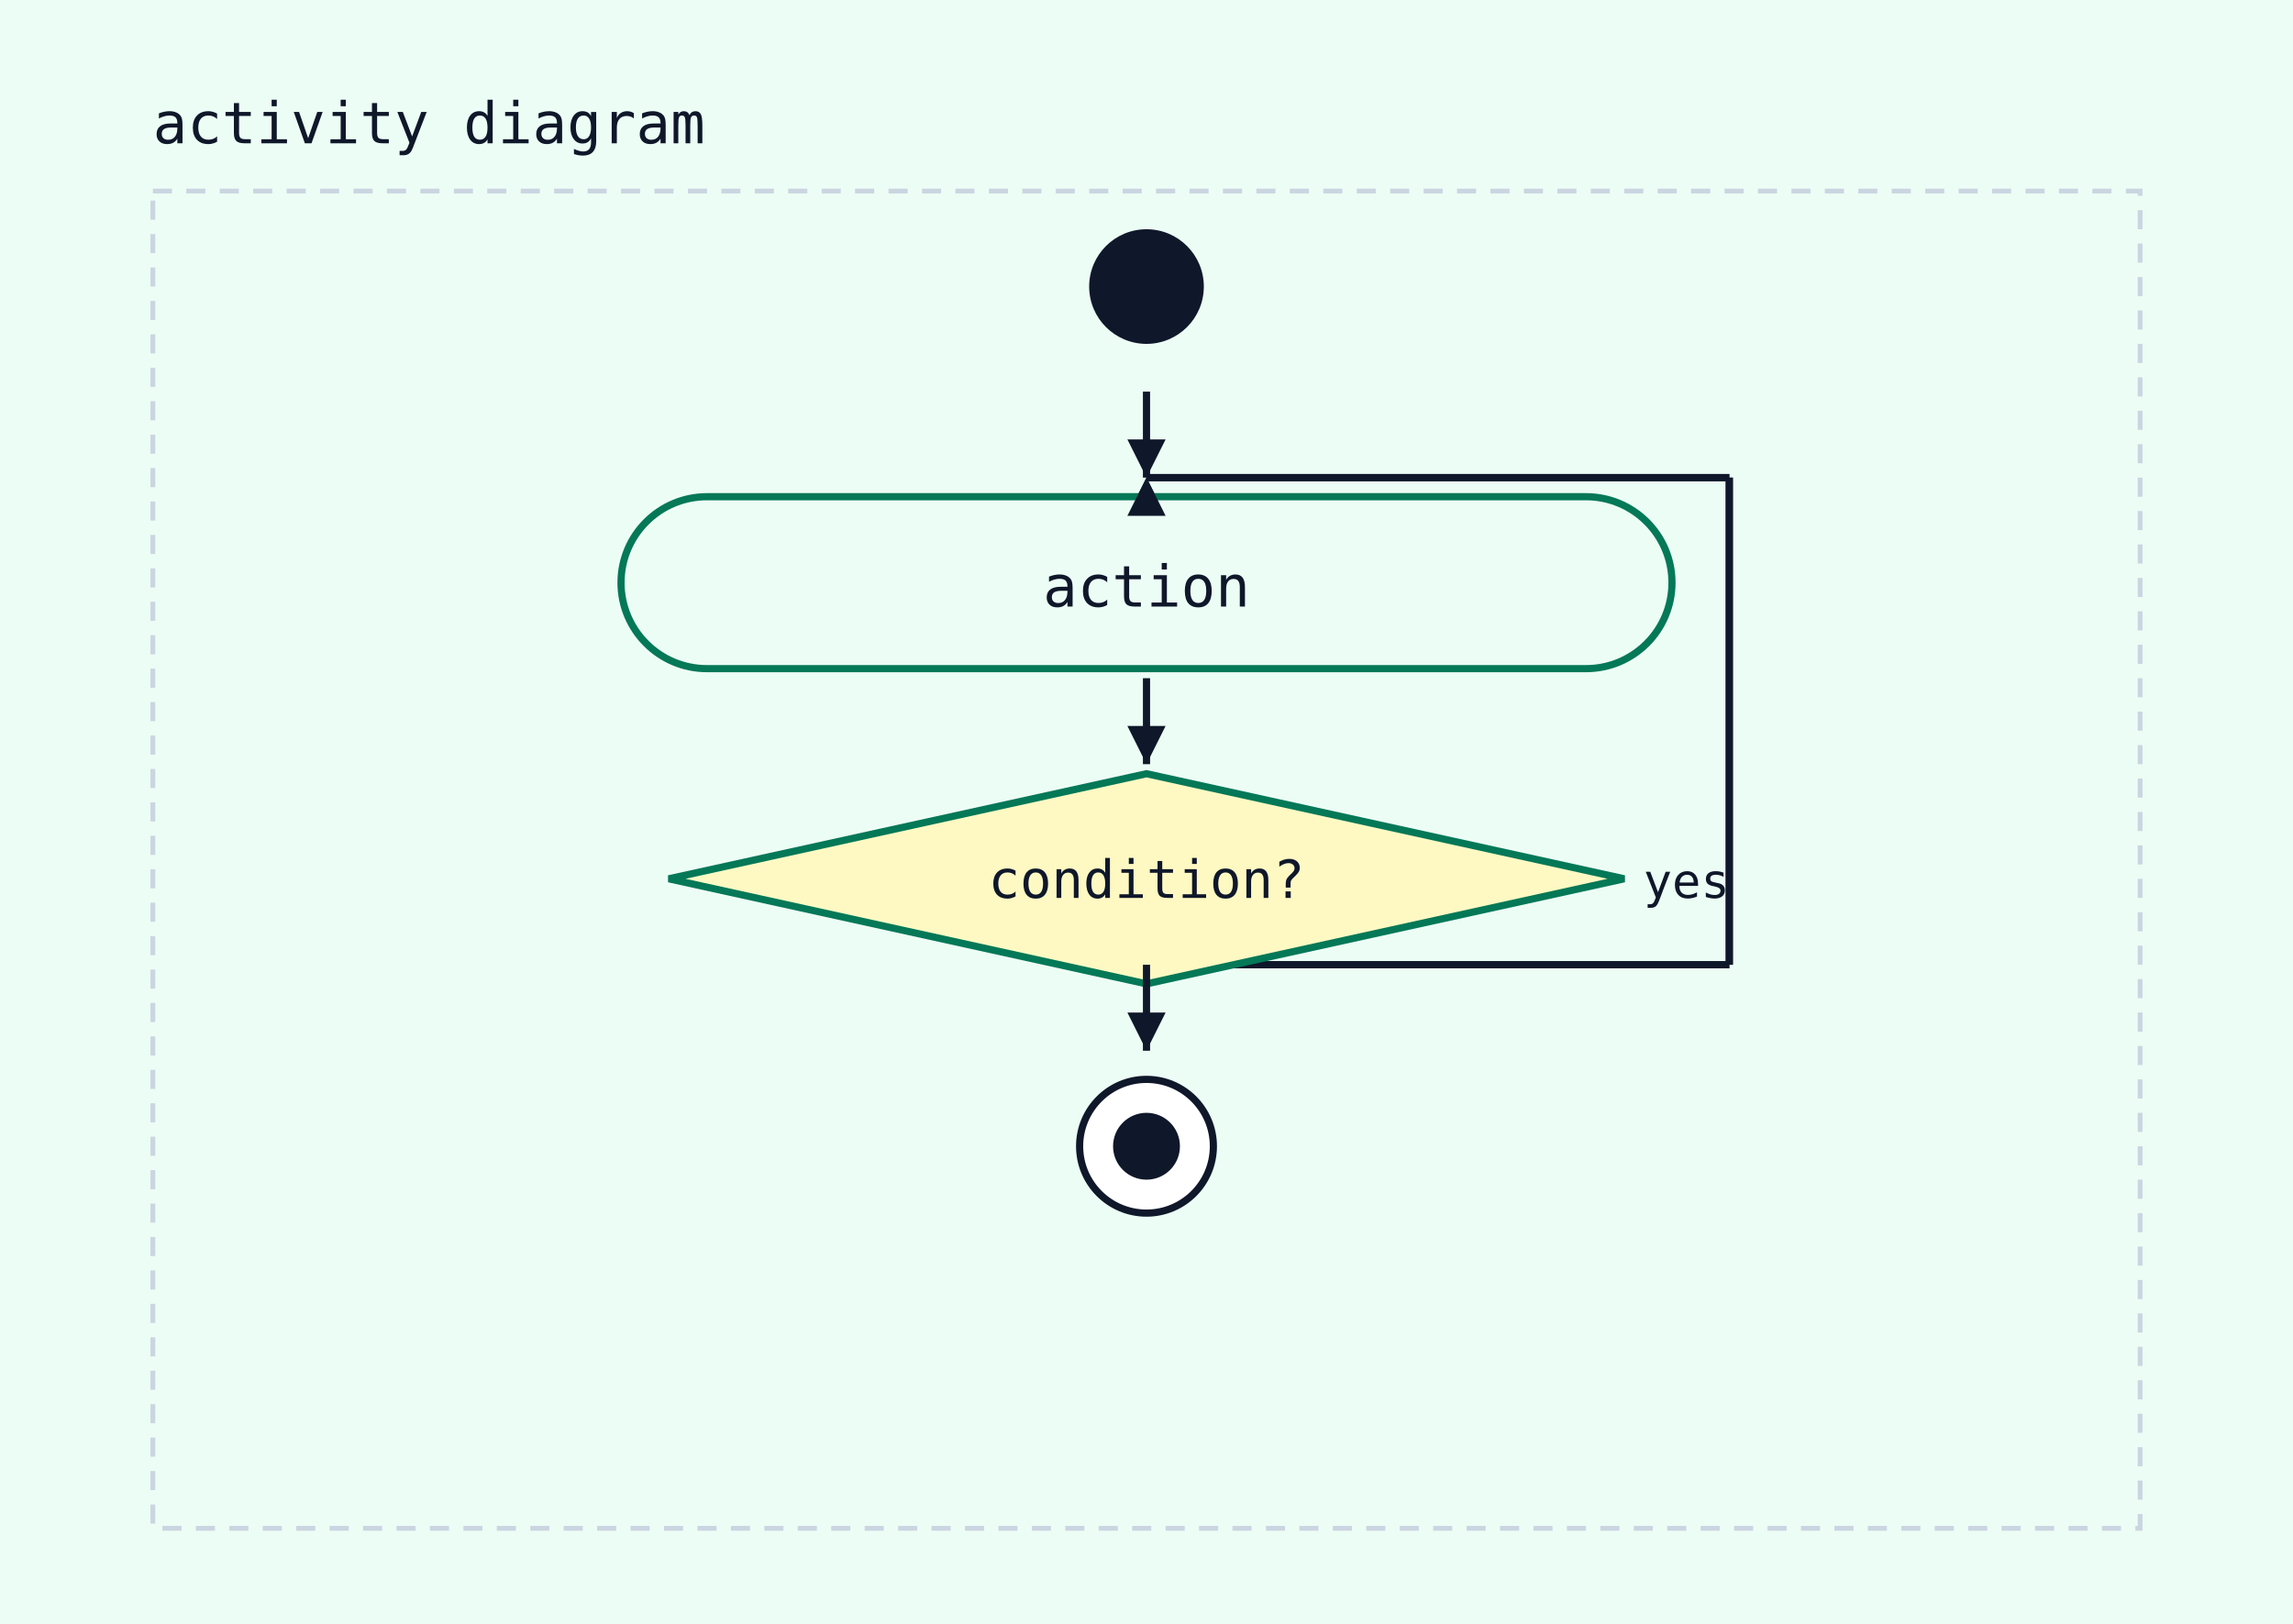
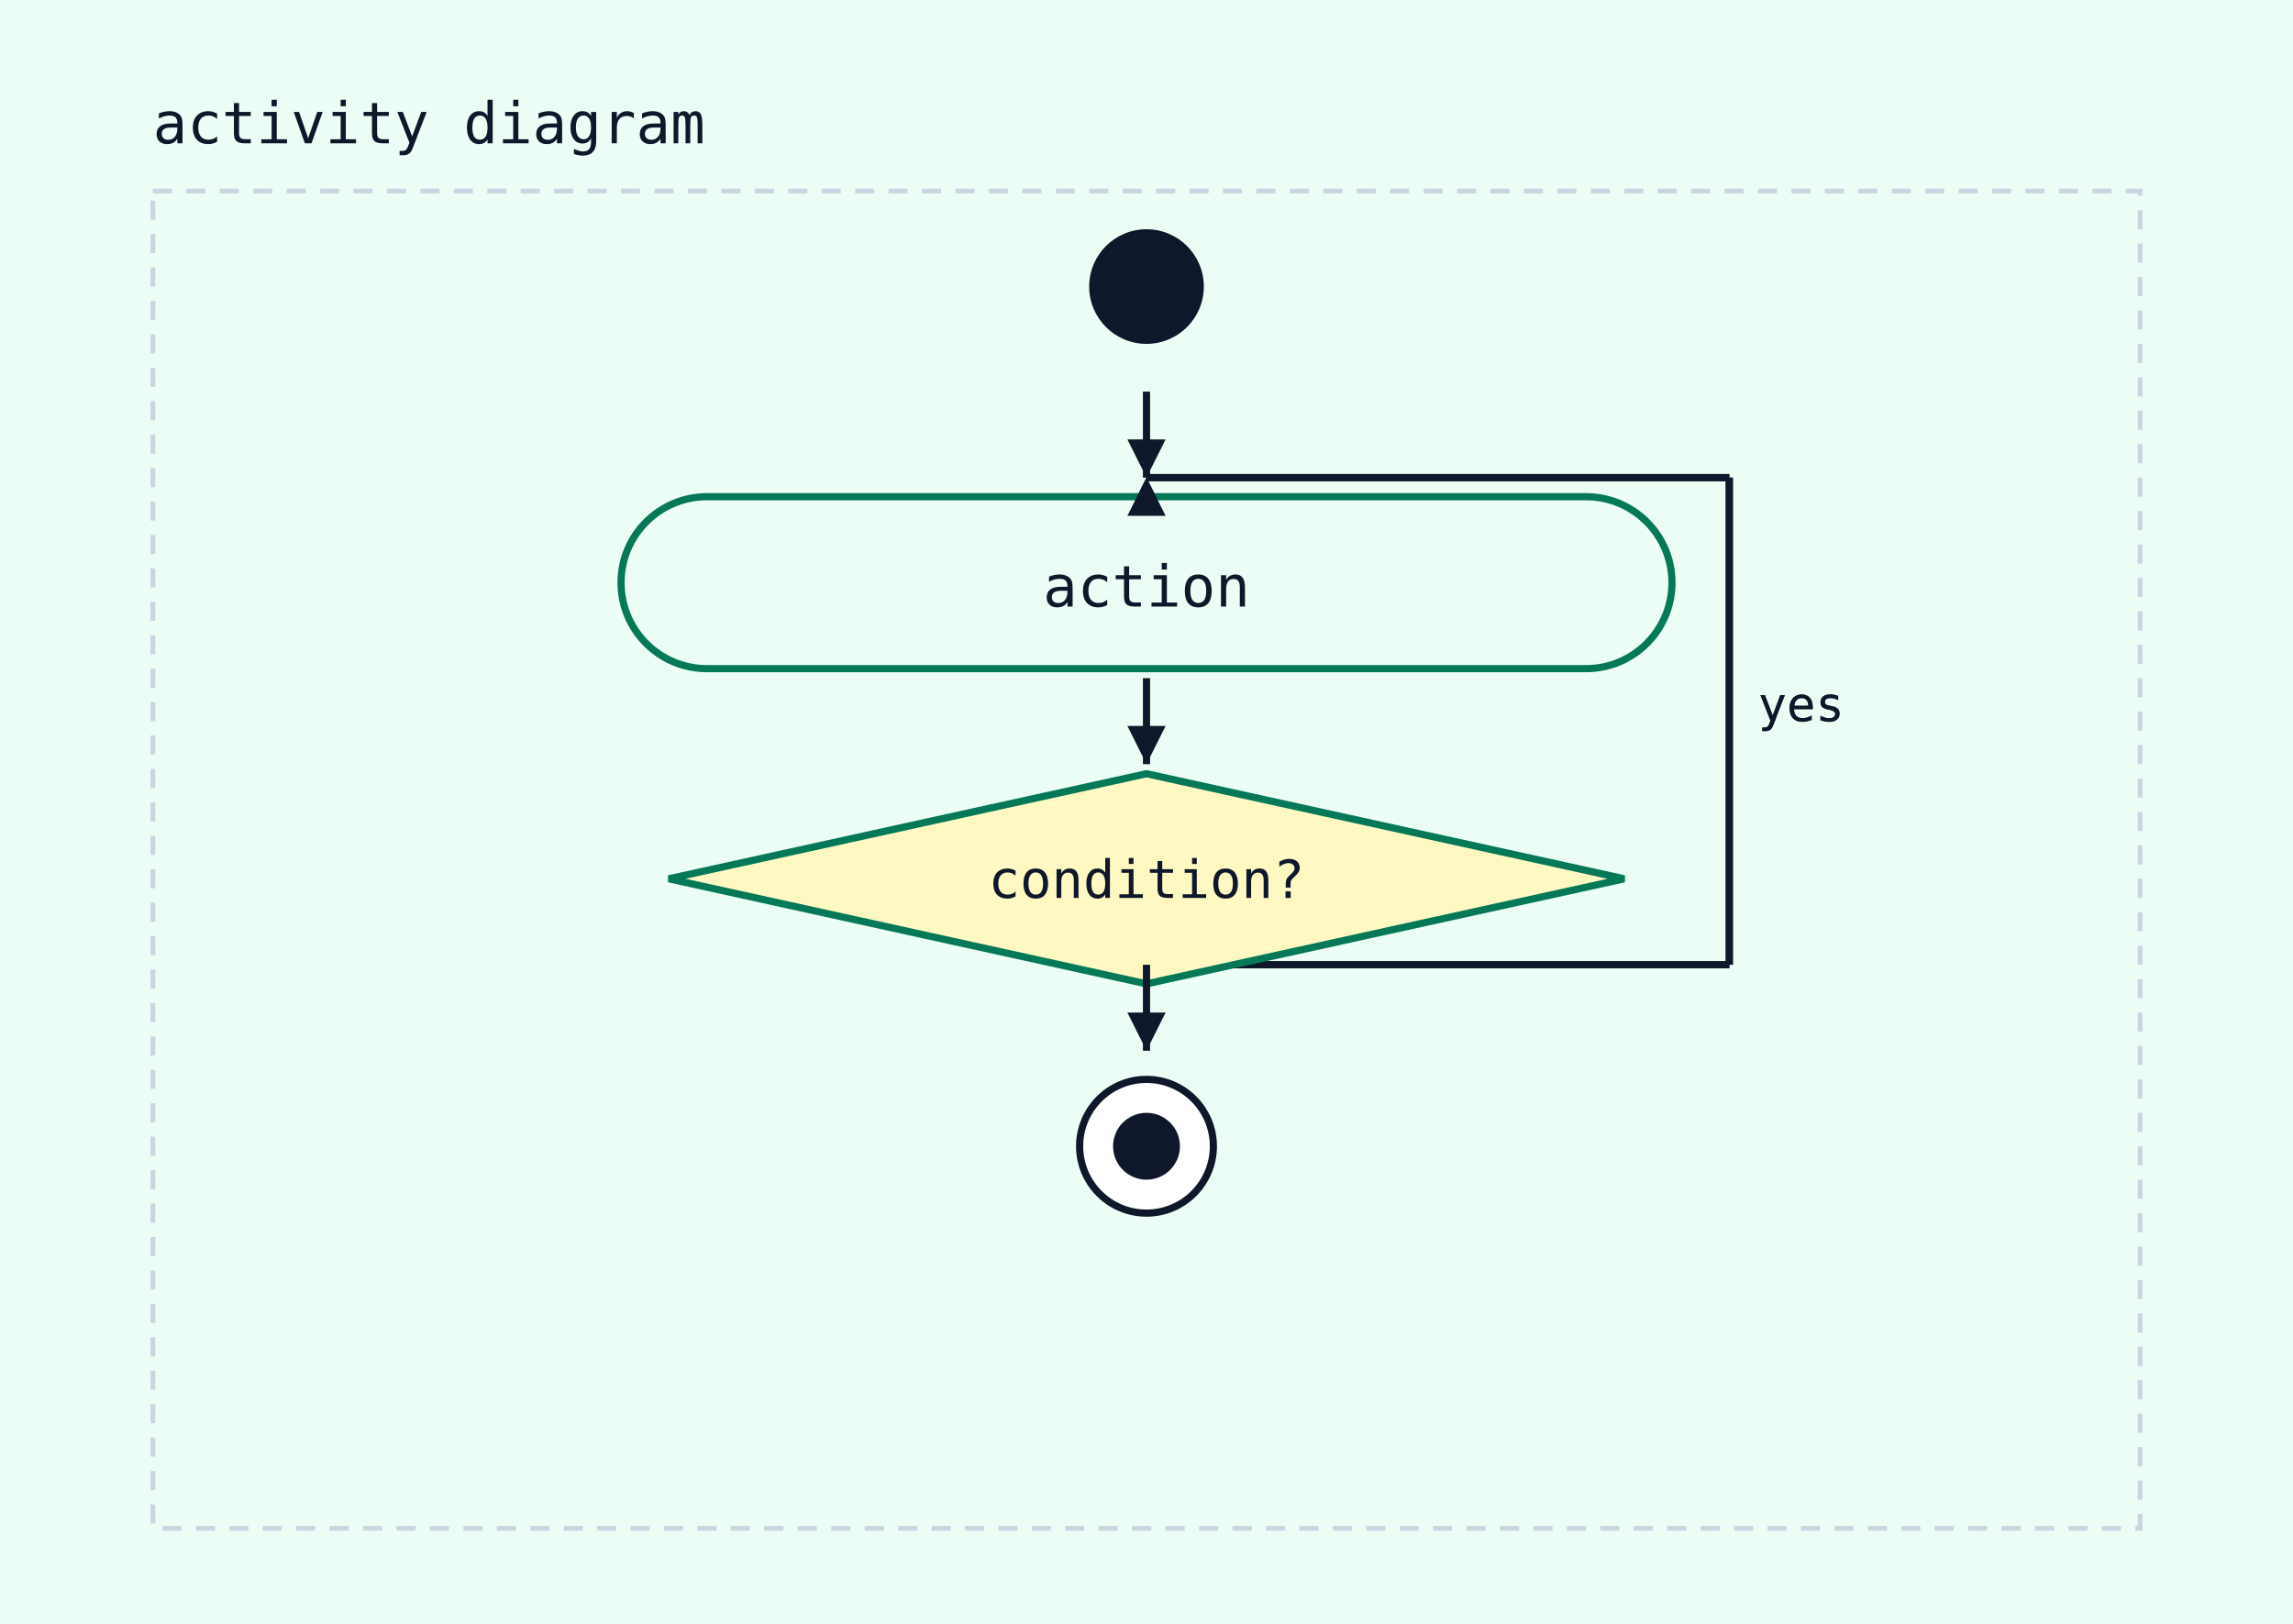
<svg xmlns="http://www.w3.org/2000/svg" width="480" height="340" viewBox="0 0 480 340">
  <rect width="100%" height="100%" fill="#ecfdf5" />
  <text x="32" y="30" font-family="monospace" font-size="12" fill="#0f172a">activity diagram</text>
  <rect x="32" y="40" width="416" height="280" fill="#ecfdf5" stroke="#cbd5e1" stroke-width="1" stroke-dasharray="4 3" />
  <circle cx="240" cy="60" r="12" fill="#0f172a" />
  <line x1="240" y1="202" x2="362" y2="202" stroke="#0f172a" stroke-width="1.5" />
  <line x1="362" y1="202" x2="362" y2="100" stroke="#0f172a" stroke-width="1.5" />
  <line x1="362" y1="100" x2="240" y2="100" stroke="#0f172a" stroke-width="1.5" />
  <polygon points="240,100 236,108 244,108" fill="#0f172a" />
+   <text x="368" y="151" font-family="monospace" font-size="10" fill="#0f172a">yes</text>
  <rect x="130" y="104" width="220" height="36" rx="18" ry="18" fill="#ecfdf5" stroke="#047857" stroke-width="1.5" />
  <text x="240" y="127" text-anchor="middle" font-family="monospace" font-size="12" fill="#0f172a">action</text>
  <line x1="240" y1="82" x2="240" y2="100" stroke="#0f172a" stroke-width="1.5" />
  <polygon points="240,100 236,92 244,92" fill="#0f172a" />
  <line x1="240" y1="202" x2="362" y2="202" stroke="#0f172a" stroke-width="1.5" />
  <line x1="362" y1="202" x2="362" y2="100" stroke="#0f172a" stroke-width="1.5" />
  <line x1="362" y1="100" x2="240" y2="100" stroke="#0f172a" stroke-width="1.5" />
  <polygon points="240,100 236,108 244,108" fill="#0f172a" />
+   <text x="368" y="151" font-family="monospace" font-size="10" fill="#0f172a">yes</text>
  <polygon points="240,162 340,184 240,206 140,184" fill="#fef9c3" stroke="#047857" stroke-width="1.5" />
  <text x="240" y="188" text-anchor="middle" font-family="monospace" font-size="11" fill="#0f172a">condition?</text>
-   <text x="344" y="188" text-anchor="start" font-family="monospace" font-size="10" fill="#0f172a">yes</text>
  <line x1="240" y1="142" x2="240" y2="160" stroke="#0f172a" stroke-width="1.5" />
  <polygon points="240,160 236,152 244,152" fill="#0f172a" />
  <circle cx="240" cy="240" r="14" fill="white" stroke="#0f172a" stroke-width="1.5" />
  <circle cx="240" cy="240" r="7" fill="#0f172a" />
  <line x1="240" y1="202" x2="240" y2="220" stroke="#0f172a" stroke-width="1.5" />
  <polygon points="240,220 236,212 244,212" fill="#0f172a" />
</svg>
